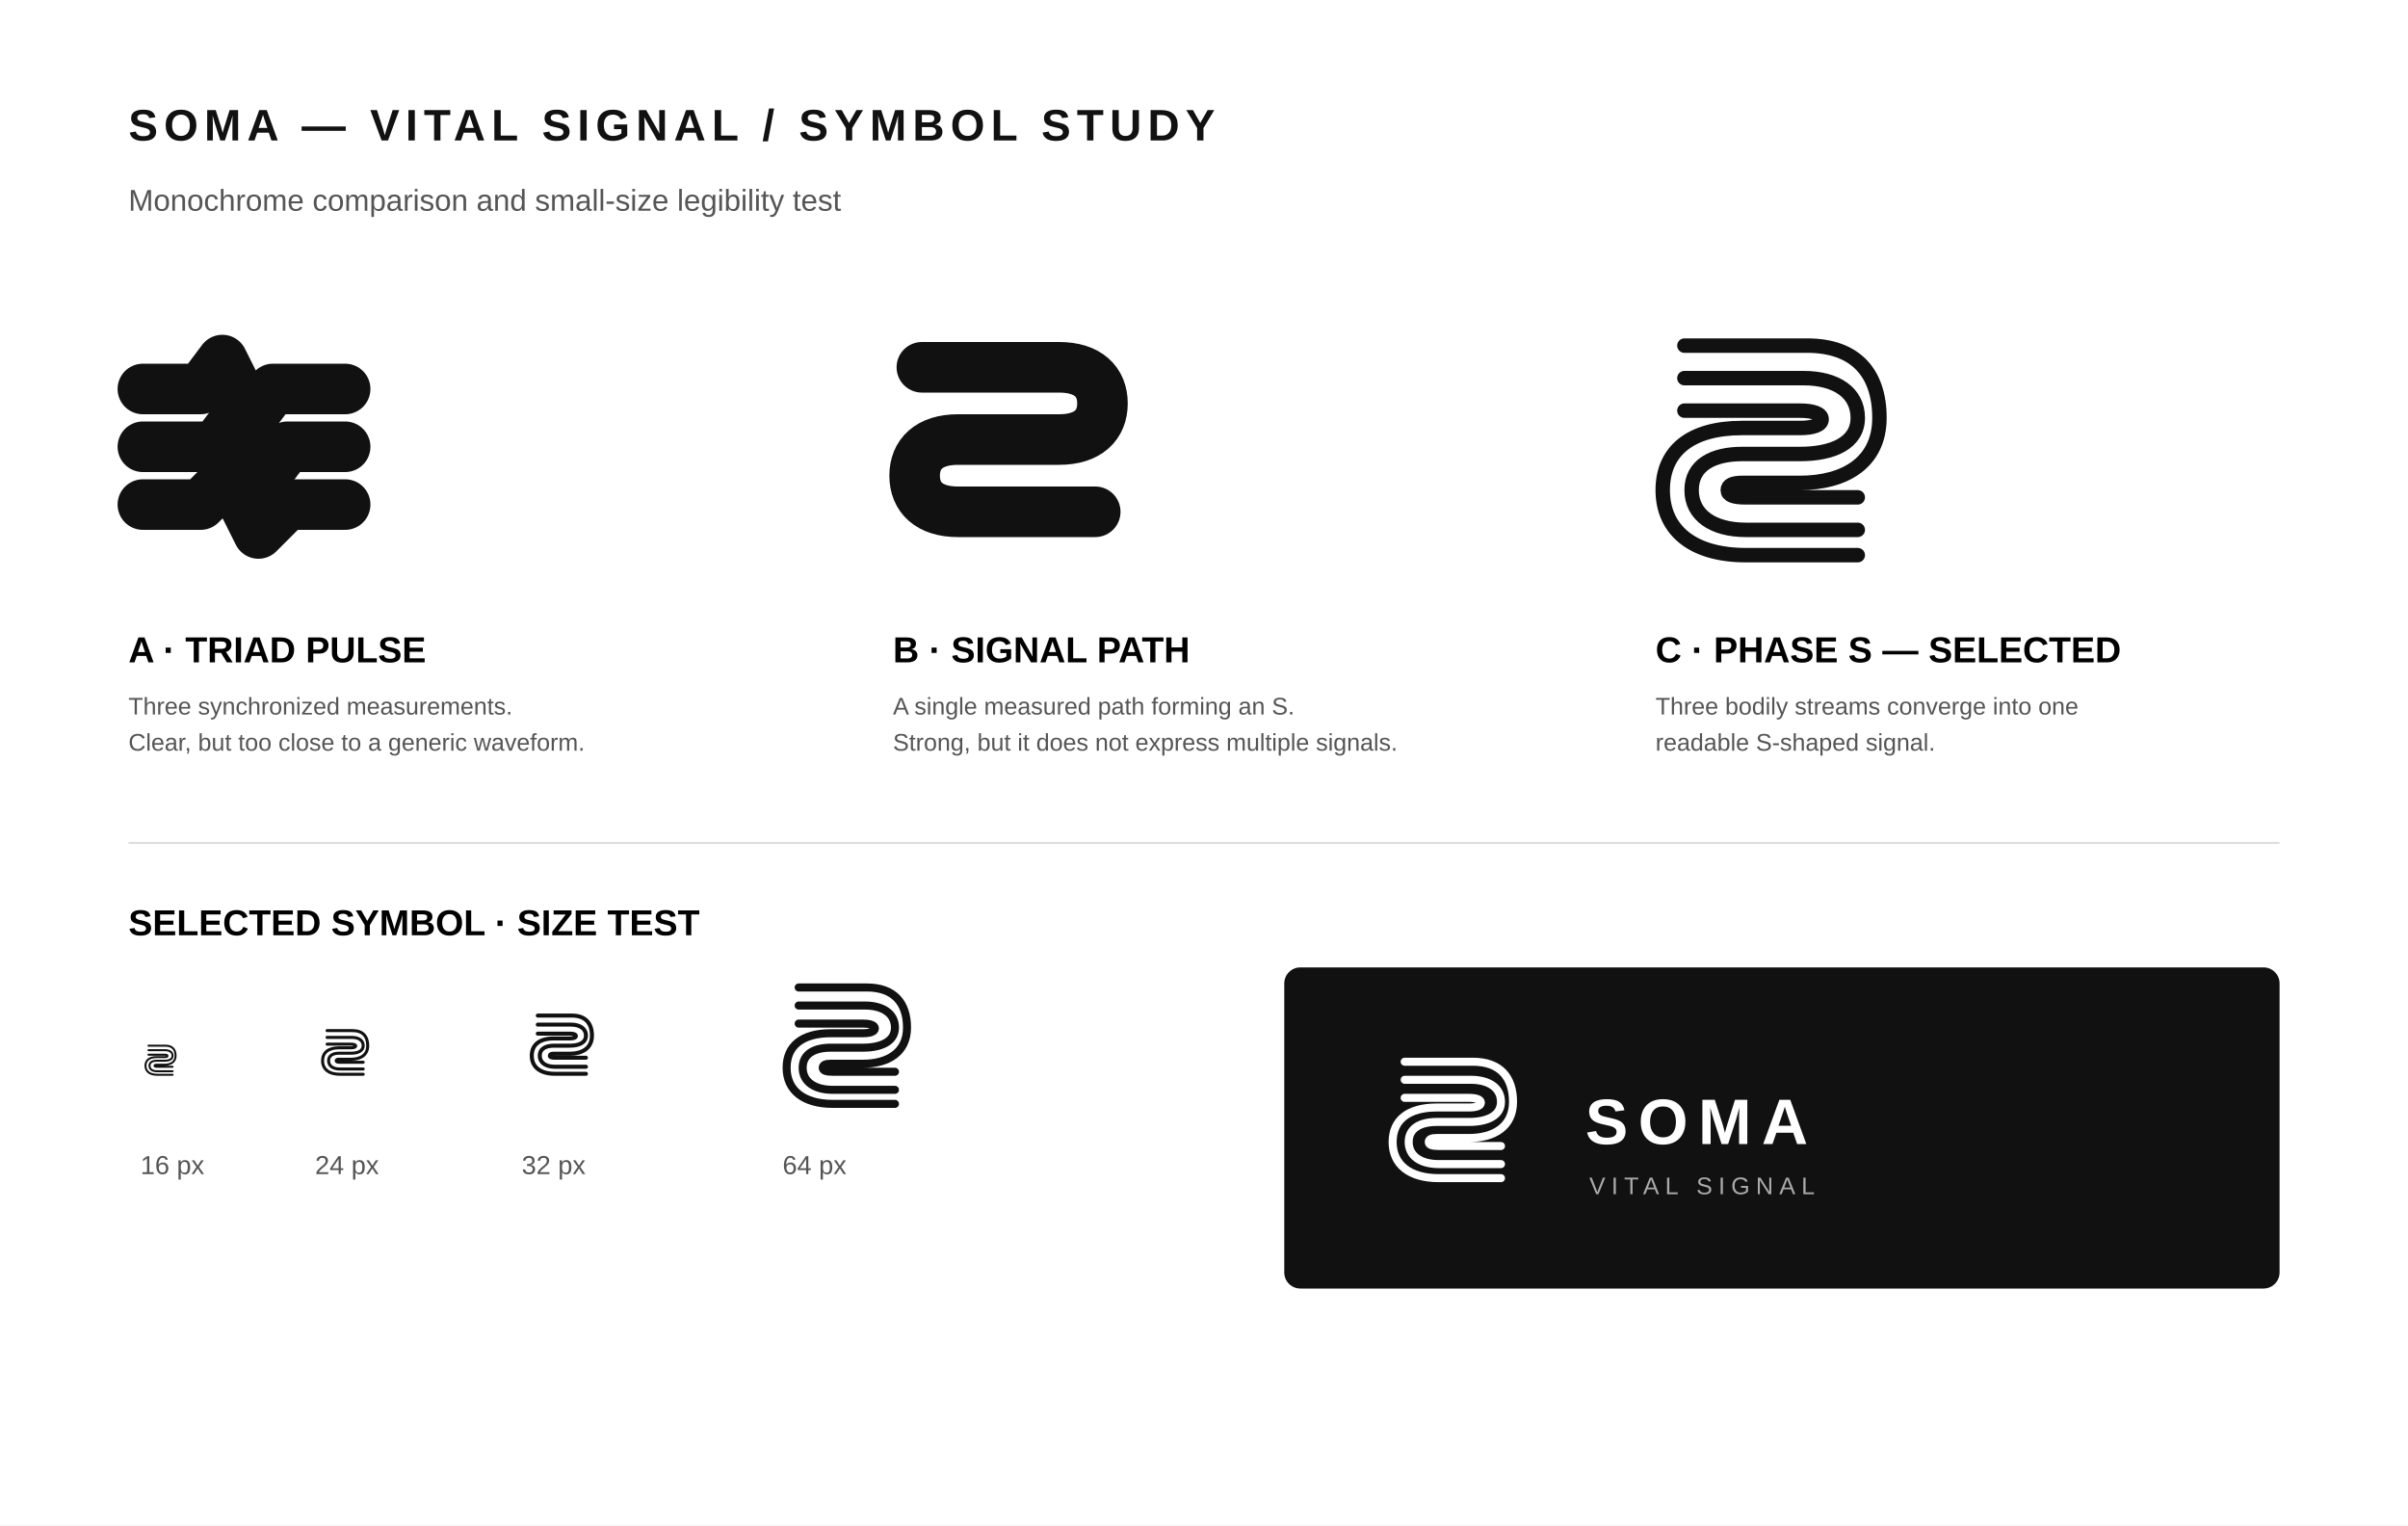
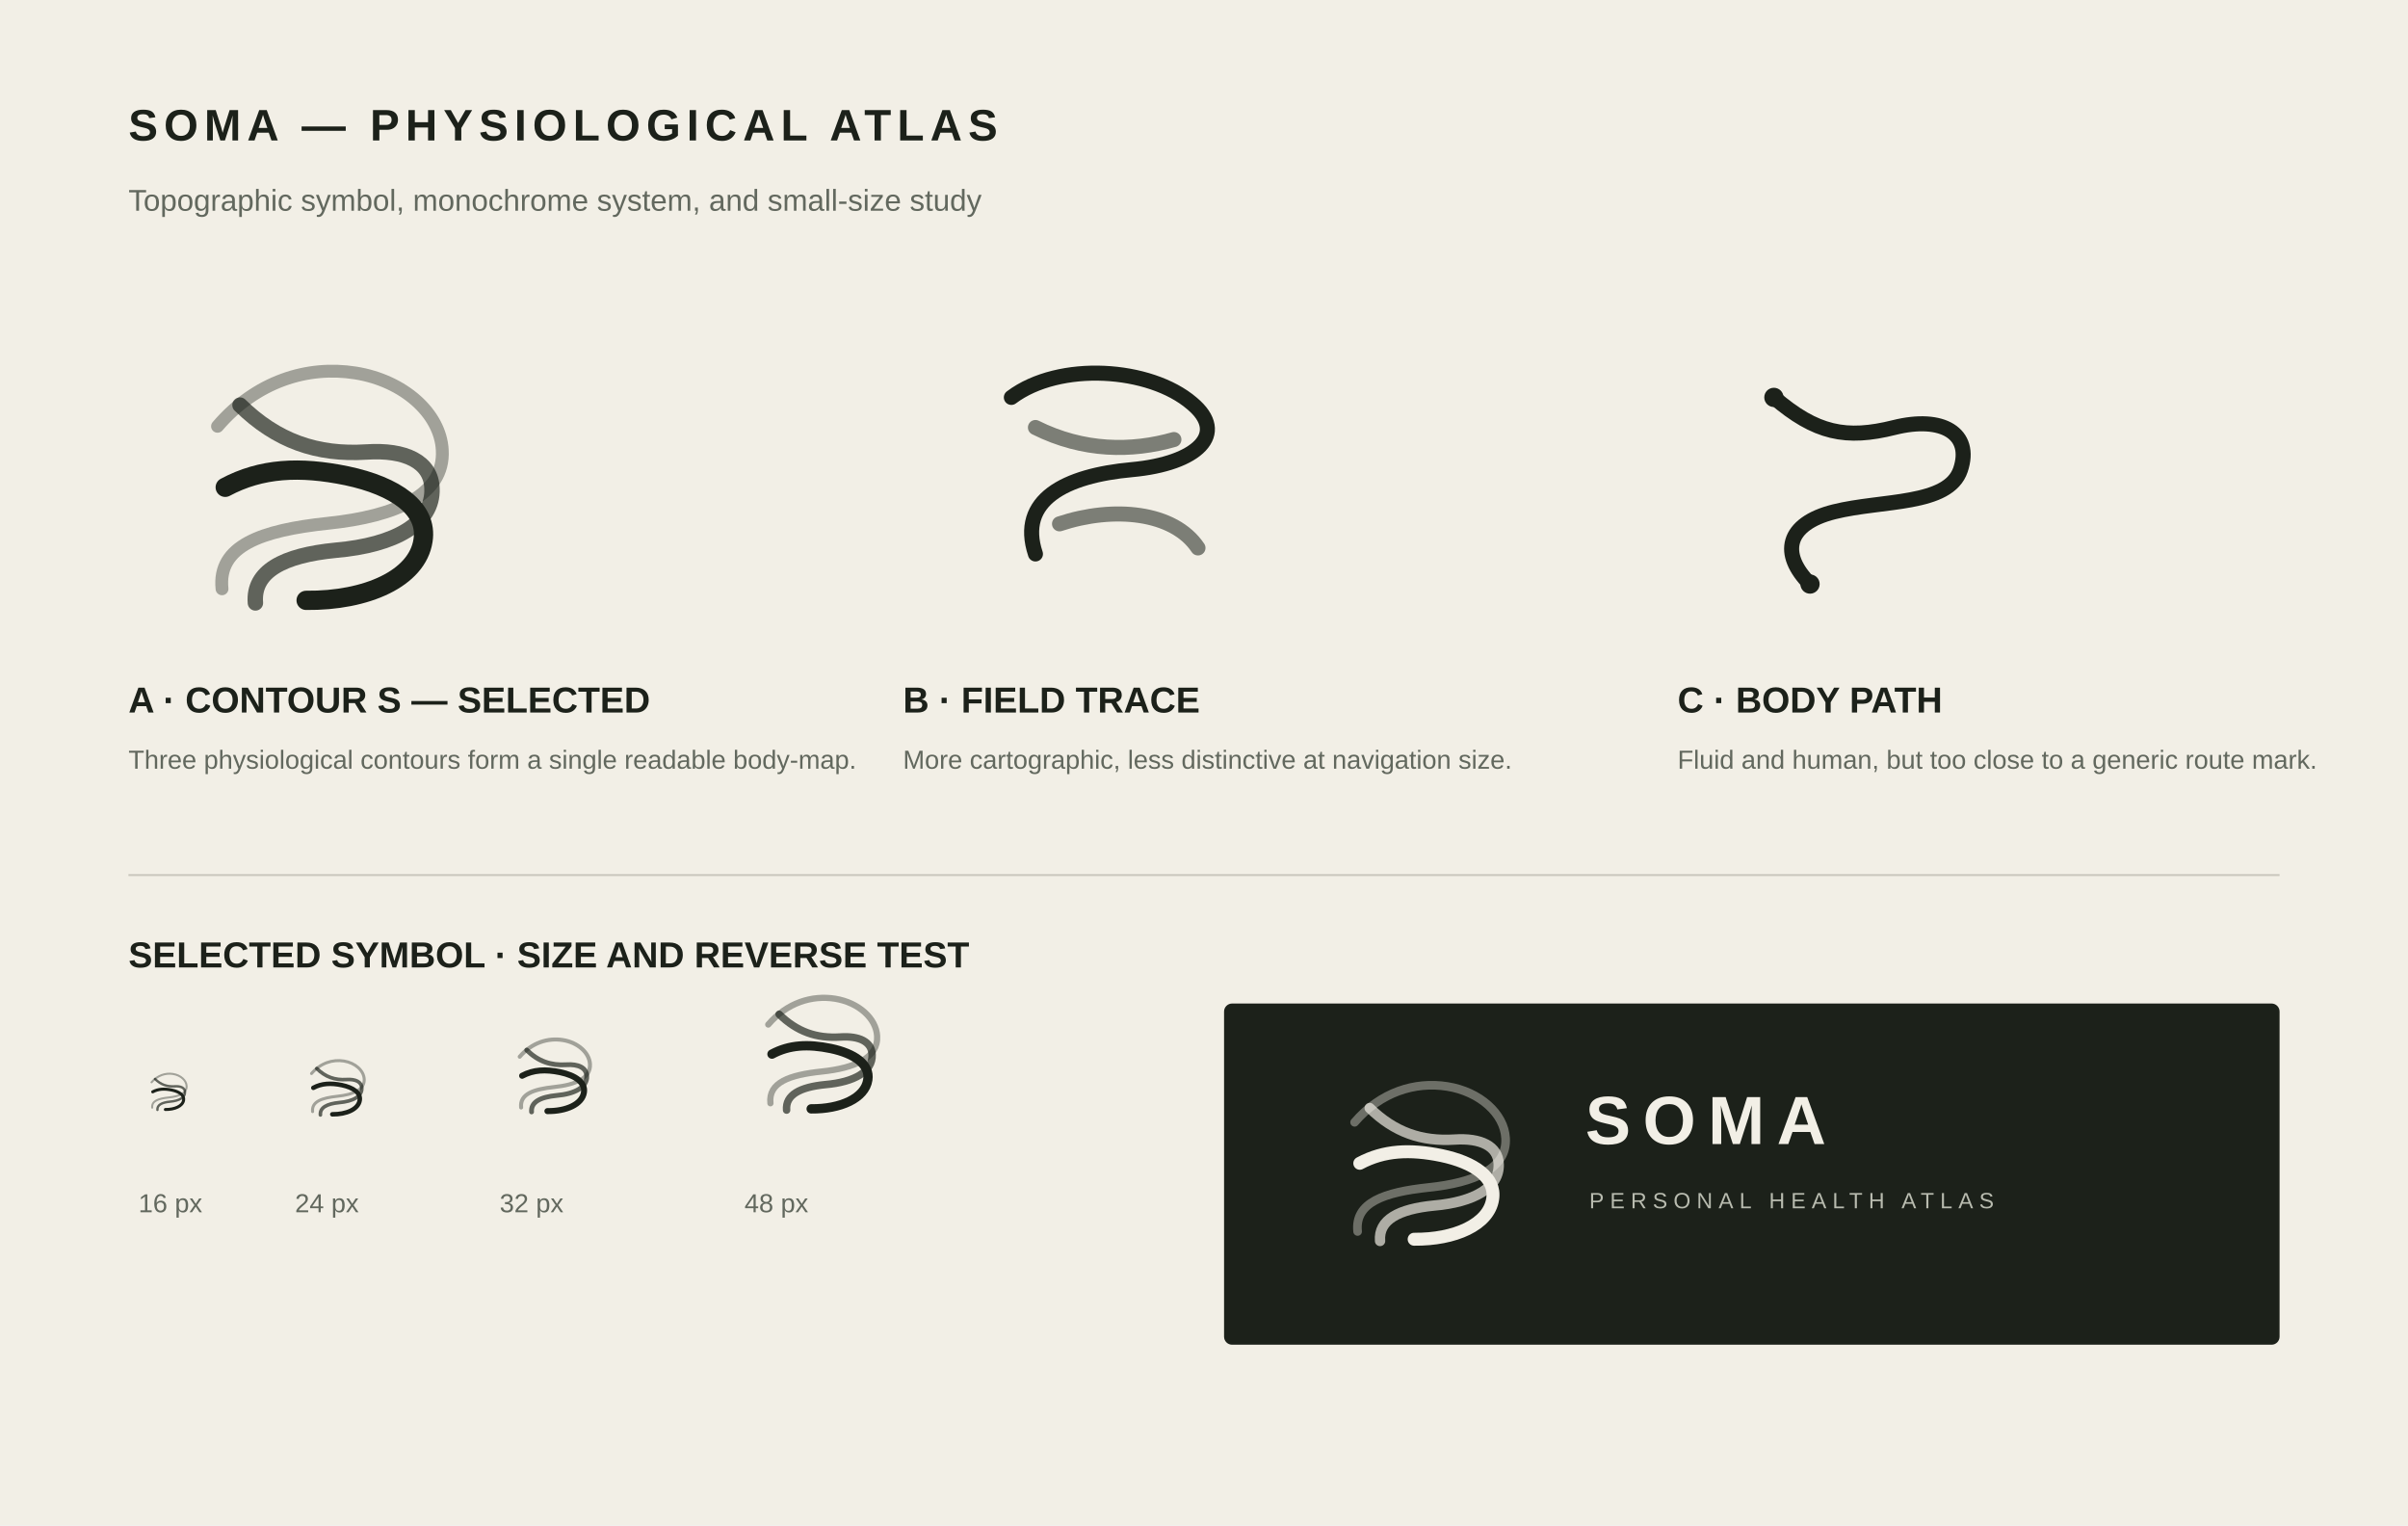
<svg xmlns="http://www.w3.org/2000/svg" viewBox="0 0 1200 760">
-   <rect width="1200" height="760" fill="#fff" />
-   <g fill="#111" font-family="Arial, sans-serif">
-     <text x="64" y="70" font-size="22" font-weight="700" letter-spacing="3">SOMA — VITAL SIGNAL / SYMBOL STUDY</text>
-     <text x="64" y="105" font-size="15" fill="#555">Monochrome comparison and small-size legibility test</text>
+   <rect width="1200" height="760" fill="#F2EFE6" />
+   <g fill="#1C211A" font-family="Arial, sans-serif">
+     <text x="64" y="70" font-size="22" font-weight="700" letter-spacing="3">SOMA — PHYSIOLOGICAL ATLAS</text>
+     <text x="64" y="105" font-size="15" fill="#62685E">Topographic symbol, monochrome system, and small-size study</text>
  </g>
-   <g transform="translate(64 165)" fill="none" stroke="#111" stroke-width="7" stroke-linecap="round" stroke-linejoin="round">
-     <g transform="scale(3.6)">
-       <path d="M2 8h8l3-4 4 8 3-4h10" />
-       <path d="M2 16h10l3-4 4 8 3-4h8" />
-       <path d="M2 24h8l4-4 4 8 4-4h8" />
+   <g transform="translate(86 166) scale(3.2)" fill="none" stroke="#1C211A" stroke-linecap="round">
+     <path opacity=".38" stroke-width="2" d="M7 14.5C13 7.5 21 5 28.5 6.2 36 7.4 41.7 12.5 42 18.2 42.4 25.2 34.8 28.5 24.2 29.6 13.8 30.7 7 33.1 7.7 39.8" />
+     <path opacity=".68" stroke-width="2.4" d="M10.5 11.2C16.2 16.8 22.5 19 30.2 18.5 36.2 18.1 40.3 20 40.4 24.2 40.6 29.6 34.7 33 25.4 33.8 17.2 34.6 12.5 37.1 12.9 42" />
+     <path stroke-width="3" d="M8.2 24C13.8 21 19.8 20.7 27.1 22.2 34.7 23.8 39.8 27.3 39 32.3 38.1 38.2 30.2 41.7 20.8 41.6" />
+   </g>
+   <text x="64" y="355" font-family="Arial" font-size="18" font-weight="700" fill="#1C211A">A · CONTOUR S — SELECTED</text>
+   <text x="64" y="383" font-family="Arial" font-size="13" fill="#62685E">Three physiological contours form a single readable body-map.</text>
+   <g transform="translate(492 174) scale(3)" fill="none" stroke="#1C211A" stroke-linecap="round" stroke-width="2.5">
+     <path d="M4 8C12 2 27 3 34 9 40 14 35 19 24 20 13 21 5 25 8 34" />
+     <path d="M8 13C16 17 24 17 31 15M12 29C21 26 31 27 35 33" opacity=".55" />
+   </g>
+   <text x="450" y="355" font-family="Arial" font-size="18" font-weight="700" fill="#1C211A">B · FIELD TRACE</text>
+   <text x="450" y="383" font-family="Arial" font-size="13" fill="#62685E">More cartographic, less distinctive at navigation size.</text>
+   <g transform="translate(866 180) scale(3)" fill="none" stroke="#1C211A" stroke-linecap="round" stroke-width="2.5">
+     <path d="M6 6C13 12 18 13 26 11 34 9 39 12 37 18 35 24 24 23 16 25 8 27 7 32 12 37" />
+     <circle cx="6" cy="6" r="1.6" fill="#1C211A" stroke="none" />
+     <circle cx="12" cy="37" r="1.6" fill="#1C211A" stroke="none" />
+   </g>
+   <text x="836" y="355" font-family="Arial" font-size="18" font-weight="700" fill="#1C211A">C · BODY PATH</text>
+   <text x="836" y="383" font-family="Arial" font-size="13" fill="#62685E">Fluid and human, but too close to a generic route mark.</text>
+   <line x1="64" y1="436" x2="1136" y2="436" stroke="#CBC8BE" />
+   <text x="64" y="482" font-family="Arial" font-size="18" font-weight="700" fill="#1C211A">SELECTED SYMBOL · SIZE AND REVERSE TEST</text>
+   <g fill="none" stroke="#1C211A" stroke-linecap="round">
+     <g transform="translate(72 532) scale(.5)">
+       <path opacity=".38" stroke-width="2" d="M7 14.5C13 7.5 21 5 28.5 6.2 36 7.4 41.7 12.5 42 18.2 42.4 25.2 34.8 28.5 24.2 29.6 13.8 30.7 7 33.1 7.7 39.8" />
+       <path opacity=".68" stroke-width="2.4" d="M10.5 11.2C16.2 16.8 22.5 19 30.2 18.5 36.2 18.1 40.3 20 40.4 24.2 40.6 29.6 34.7 33 25.4 33.8 17.2 34.6 12.5 37.1 12.9 42" />
+       <path stroke-width="3" d="M8.2 24C13.8 21 19.8 20.7 27.1 22.2 34.7 23.8 39.8 27.3 39 32.3 38.1 38.2 30.2 41.7 20.8 41.6" />
+     </g>
+     <g transform="translate(150 524) scale(.75)">
+       <path opacity=".38" stroke-width="2" d="M7 14.5C13 7.5 21 5 28.5 6.2 36 7.4 41.7 12.5 42 18.2 42.4 25.2 34.8 28.5 24.2 29.6 13.8 30.7 7 33.1 7.7 39.8" />
+       <path opacity=".68" stroke-width="2.4" d="M10.5 11.2C16.2 16.8 22.5 19 30.2 18.5 36.2 18.1 40.3 20 40.4 24.2 40.6 29.6 34.7 33 25.4 33.8 17.2 34.6 12.5 37.1 12.9 42" />
+       <path stroke-width="3" d="M8.2 24C13.8 21 19.8 20.7 27.1 22.2 34.7 23.8 39.8 27.3 39 32.3 38.1 38.2 30.2 41.7 20.8 41.6" />
+     </g>
+     <g transform="translate(252 512)">
+       <path opacity=".38" stroke-width="2" d="M7 14.5C13 7.5 21 5 28.5 6.2 36 7.4 41.7 12.5 42 18.2 42.4 25.2 34.8 28.5 24.2 29.6 13.8 30.7 7 33.1 7.7 39.8" />
+       <path opacity=".68" stroke-width="2.4" d="M10.5 11.2C16.2 16.8 22.5 19 30.2 18.5 36.2 18.1 40.3 20 40.4 24.2 40.6 29.6 34.7 33 25.4 33.8 17.2 34.6 12.5 37.1 12.9 42" />
+       <path stroke-width="3" d="M8.2 24C13.8 21 19.8 20.7 27.1 22.2 34.7 23.8 39.8 27.3 39 32.3 38.1 38.2 30.2 41.7 20.8 41.6" />
+     </g>
+     <g transform="translate(372 488) scale(1.55)">
+       <path opacity=".38" stroke-width="2" d="M7 14.5C13 7.5 21 5 28.5 6.2 36 7.4 41.7 12.5 42 18.2 42.4 25.2 34.8 28.5 24.2 29.6 13.8 30.7 7 33.1 7.7 39.8" />
+       <path opacity=".68" stroke-width="2.4" d="M10.5 11.2C16.2 16.8 22.5 19 30.2 18.5 36.2 18.1 40.3 20 40.4 24.2 40.6 29.6 34.7 33 25.4 33.8 17.2 34.6 12.5 37.1 12.9 42" />
+       <path stroke-width="3" d="M8.2 24C13.8 21 19.8 20.7 27.1 22.2 34.7 23.8 39.8 27.3 39 32.3 38.1 38.2 30.2 41.7 20.8 41.6" />
    </g>
  </g>
-   <text x="64" y="330" font-family="Arial" font-size="18" font-weight="700">A · TRIAD PULSE</text>
-   <text x="64" y="356" font-family="Arial" font-size="12" fill="#555">
-     <tspan x="64" dy="0">Three synchronized measurements.</tspan>
-     <tspan x="64" dy="18">Clear, but too close to a generic waveform.</tspan>
-   </text>
-   <g transform="translate(445 165)" fill="none" stroke="#111" stroke-width="7" stroke-linecap="round" stroke-linejoin="round">
-     <g transform="scale(3.6)">
-       <path d="M4 5h19c4 0 6 2 6 5s-2 5-6 5H9c-4 0-6 2-6 5s2 5 6 5h19" />
-       <circle cx="4" cy="5" r="1.5" fill="#111" stroke="none" />
-       <circle cx="28" cy="25" r="1.5" fill="#111" stroke="none" />
-     </g>
+   <g font-family="Arial" font-size="13" fill="#62685E">
+     <text x="69" y="604">16 px</text>
+     <text x="147" y="604">24 px</text>
+     <text x="249" y="604">32 px</text>
+     <text x="371" y="604">48 px</text>
  </g>
-   <text x="445" y="330" font-family="Arial" font-size="18" font-weight="700">B · SIGNAL PATH</text>
-   <text x="445" y="356" font-family="Arial" font-size="12" fill="#555">
-     <tspan x="445" dy="0">A single measured path forming an S.</tspan>
-     <tspan x="445" dy="18">Strong, but it does not express multiple signals.</tspan>
-   </text>
-   <g transform="translate(825 165)" fill="none" stroke="#111" stroke-width="2" stroke-linecap="round" stroke-linejoin="round">
-     <g transform="scale(3.6)">
-       <path d="M4 6.5h16.5C25 6.5 28 8.5 28 12s-3.5 5-8 5h-8c-4 0-7 1.5-7 5s3 5.5 7.5 5.5H28" />
-       <path d="M4 11h16c1.8 0 3 .4 3 1.2s-1.2 1.2-3 1.2h-8C4.8 13.4 1 16.6 1 22c0 5.6 4.2 9 11.5 9H28" />
-       <path d="M4 2h17c6.7 0 10 3.8 10 10s-4.8 9-11 9h-8c-1.3 0-2 .3-2 1s.8 1 2.5 1H28" />
-     </g>
+   <rect x="610" y="500" width="526" height="170" rx="4" fill="#1C211A" />
+   <g transform="translate(660 528) scale(2.15)" fill="none" stroke="#F2EFE6" stroke-linecap="round">
+     <path opacity=".38" stroke-width="2" d="M7 14.5C13 7.5 21 5 28.5 6.2 36 7.4 41.7 12.5 42 18.2 42.4 25.2 34.8 28.5 24.2 29.6 13.8 30.7 7 33.1 7.7 39.8" />
+     <path opacity=".68" stroke-width="2.4" d="M10.5 11.2C16.2 16.8 22.5 19 30.2 18.5 36.2 18.1 40.3 20 40.4 24.2 40.6 29.6 34.7 33 25.4 33.8 17.2 34.6 12.5 37.1 12.9 42" />
+     <path stroke-width="3" d="M8.2 24C13.8 21 19.8 20.7 27.1 22.2 34.7 23.8 39.8 27.3 39 32.3 38.1 38.2 30.2 41.7 20.8 41.6" />
  </g>
-   <text x="825" y="330" font-family="Arial" font-size="18" font-weight="700">C · PHASE S — SELECTED</text>
-   <text x="825" y="356" font-family="Arial" font-size="12" fill="#555">
-     <tspan x="825" dy="0">Three bodily streams converge into one</tspan>
-     <tspan x="825" dy="18">readable S-shaped signal.</tspan>
-   </text>
-   <line x1="64" y1="420" x2="1136" y2="420" stroke="#ddd" />
-   <text x="64" y="466" font-family="Arial" font-size="18" font-weight="700">SELECTED SYMBOL · SIZE TEST</text>
-   <g fill="none" stroke="#111" stroke-linecap="round" stroke-linejoin="round">
-     <g transform="translate(72 520) scale(.5)" stroke-width="2">
-       <path d="M4 6.5h16.5C25 6.5 28 8.5 28 12s-3.5 5-8 5h-8c-4 0-7 1.5-7 5s3 5.5 7.5 5.5H28" />
-       <path d="M4 11h16c1.8 0 3 .4 3 1.2s-1.2 1.2-3 1.2h-8C4.8 13.4 1 16.6 1 22c0 5.6 4.2 9 11.5 9H28" />
-       <path d="M4 2h17c6.7 0 10 3.8 10 10s-4.8 9-11 9h-8c-1.3 0-2 .3-2 1s.8 1 2.5 1H28" />
-     </g>
-     <g transform="translate(160 512) scale(.75)" stroke-width="2">
-       <path d="M4 6.5h16.5C25 6.5 28 8.5 28 12s-3.5 5-8 5h-8c-4 0-7 1.5-7 5s3 5.5 7.5 5.5H28" />
-       <path d="M4 11h16c1.8 0 3 .4 3 1.2s-1.2 1.2-3 1.2h-8C4.8 13.4 1 16.6 1 22c0 5.6 4.2 9 11.5 9H28" />
-       <path d="M4 2h17c6.7 0 10 3.8 10 10s-4.8 9-11 9h-8c-1.3 0-2 .3-2 1s.8 1 2.5 1H28" />
-     </g>
-     <g transform="translate(264 504)" stroke-width="2">
-       <path d="M4 6.5h16.5C25 6.5 28 8.5 28 12s-3.5 5-8 5h-8c-4 0-7 1.5-7 5s3 5.5 7.5 5.5H28" />
-       <path d="M4 11h16c1.8 0 3 .4 3 1.2s-1.2 1.2-3 1.2h-8C4.8 13.4 1 16.6 1 22c0 5.6 4.2 9 11.5 9H28" />
-       <path d="M4 2h17c6.7 0 10 3.8 10 10s-4.8 9-11 9h-8c-1.3 0-2 .3-2 1s.8 1 2.5 1H28" />
-     </g>
-     <g transform="translate(390 488) scale(2)" stroke-width="2">
-       <path d="M4 6.5h16.5C25 6.5 28 8.5 28 12s-3.5 5-8 5h-8c-4 0-7 1.5-7 5s3 5.5 7.5 5.5H28" />
-       <path d="M4 11h16c1.8 0 3 .4 3 1.2s-1.2 1.2-3 1.2h-8C4.8 13.4 1 16.6 1 22c0 5.6 4.2 9 11.5 9H28" />
-       <path d="M4 2h17c6.7 0 10 3.8 10 10s-4.8 9-11 9h-8c-1.3 0-2 .3-2 1s.8 1 2.5 1H28" />
-     </g>
-   </g>
-   <g font-family="Arial" font-size="13" fill="#555">
-     <text x="70" y="585">16 px</text>
-     <text x="157" y="585">24 px</text>
-     <text x="260" y="585">32 px</text>
-     <text x="390" y="585">64 px</text>
-   </g>
-   <rect x="640" y="482" width="496" height="160" rx="8" fill="#111" />
-   <g transform="translate(692 525) scale(2)" fill="none" stroke="#fff" stroke-width="2" stroke-linecap="round" stroke-linejoin="round">
-     <path d="M4 6.5h16.5C25 6.5 28 8.5 28 12s-3.5 5-8 5h-8c-4 0-7 1.5-7 5s3 5.5 7.5 5.5H28" />
-     <path d="M4 11h16c1.8 0 3 .4 3 1.2s-1.2 1.2-3 1.2h-8C4.8 13.4 1 16.6 1 22c0 5.6 4.2 9 11.5 9H28" />
-     <path d="M4 2h17c6.7 0 10 3.8 10 10s-4.8 9-11 9h-8c-1.3 0-2 .3-2 1s.8 1 2.5 1H28" />
-   </g>
-   <text x="790" y="570" font-family="Arial" font-size="32" font-weight="700" letter-spacing="5" fill="#fff">SOMA</text>
-   <text x="792" y="595" font-family="Arial" font-size="12" letter-spacing="3" fill="#aaa">VITAL SIGNAL</text>
+   <text x="790" y="570" font-family="Arial" font-size="34" font-weight="700" letter-spacing="6" fill="#F2EFE6">SOMA</text>
+   <text x="792" y="602" font-family="Arial" font-size="11" letter-spacing="3" fill="#B8BBAF">PERSONAL HEALTH ATLAS</text>
</svg>
